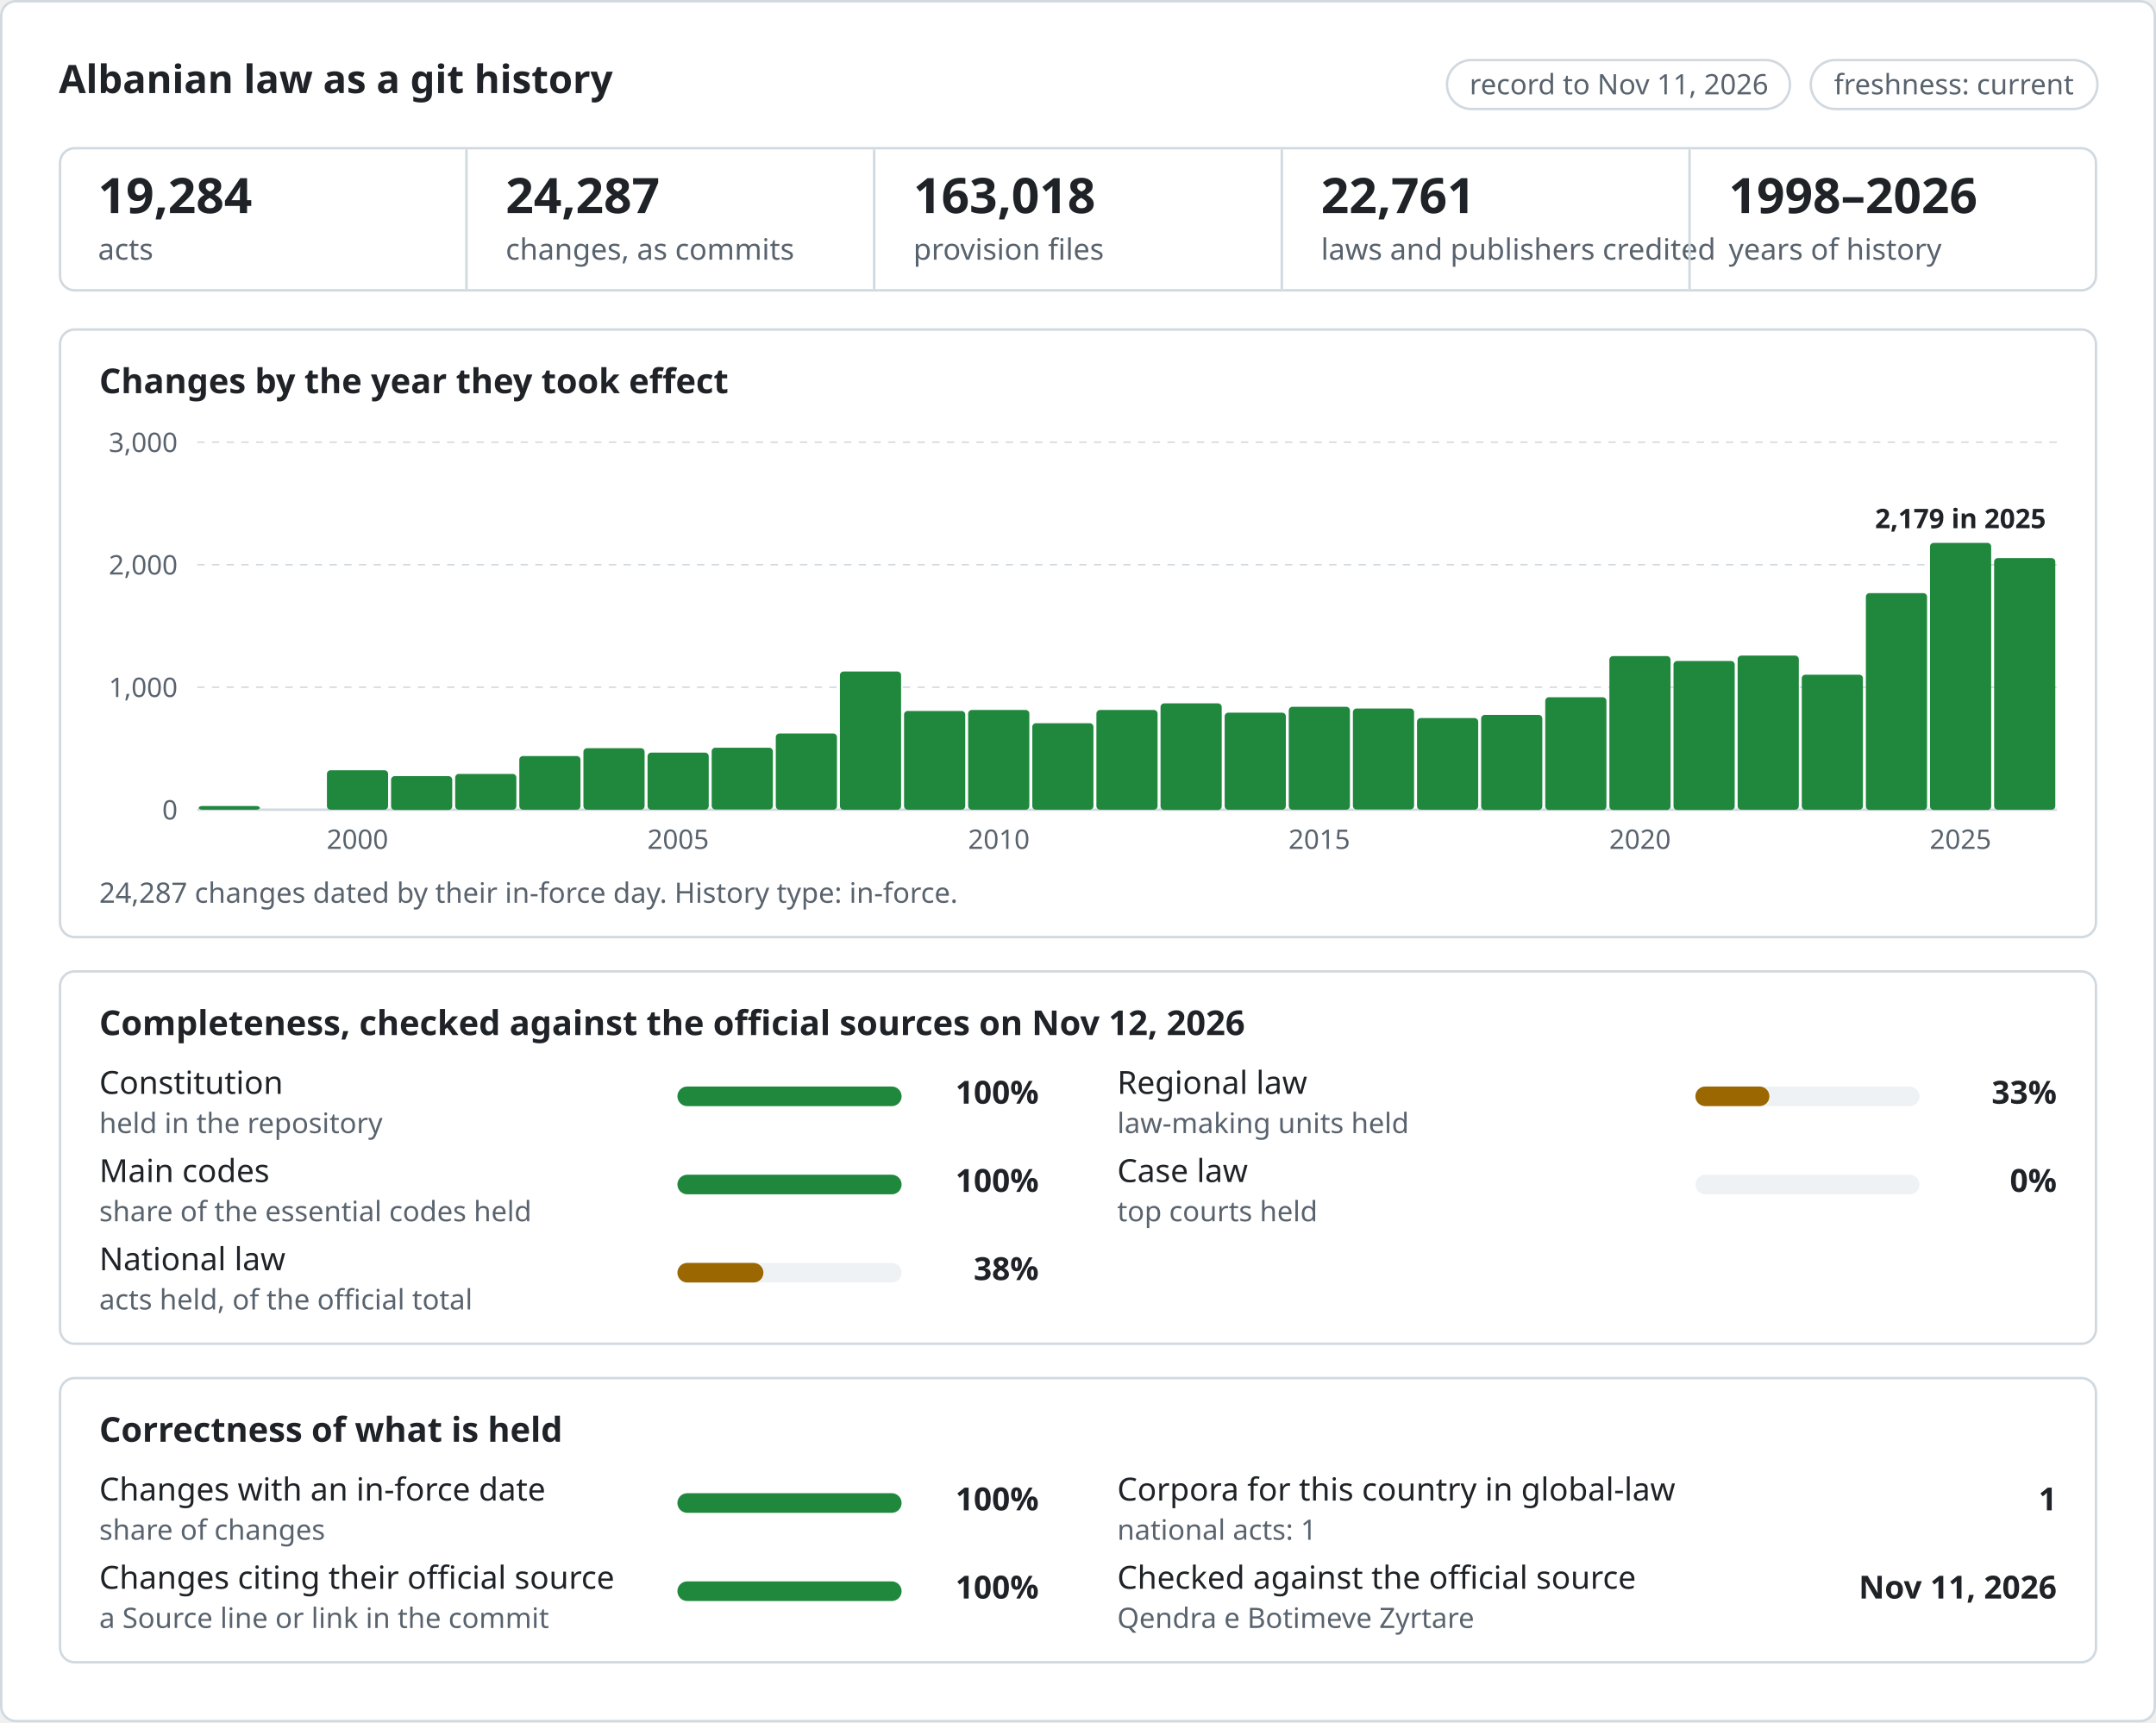
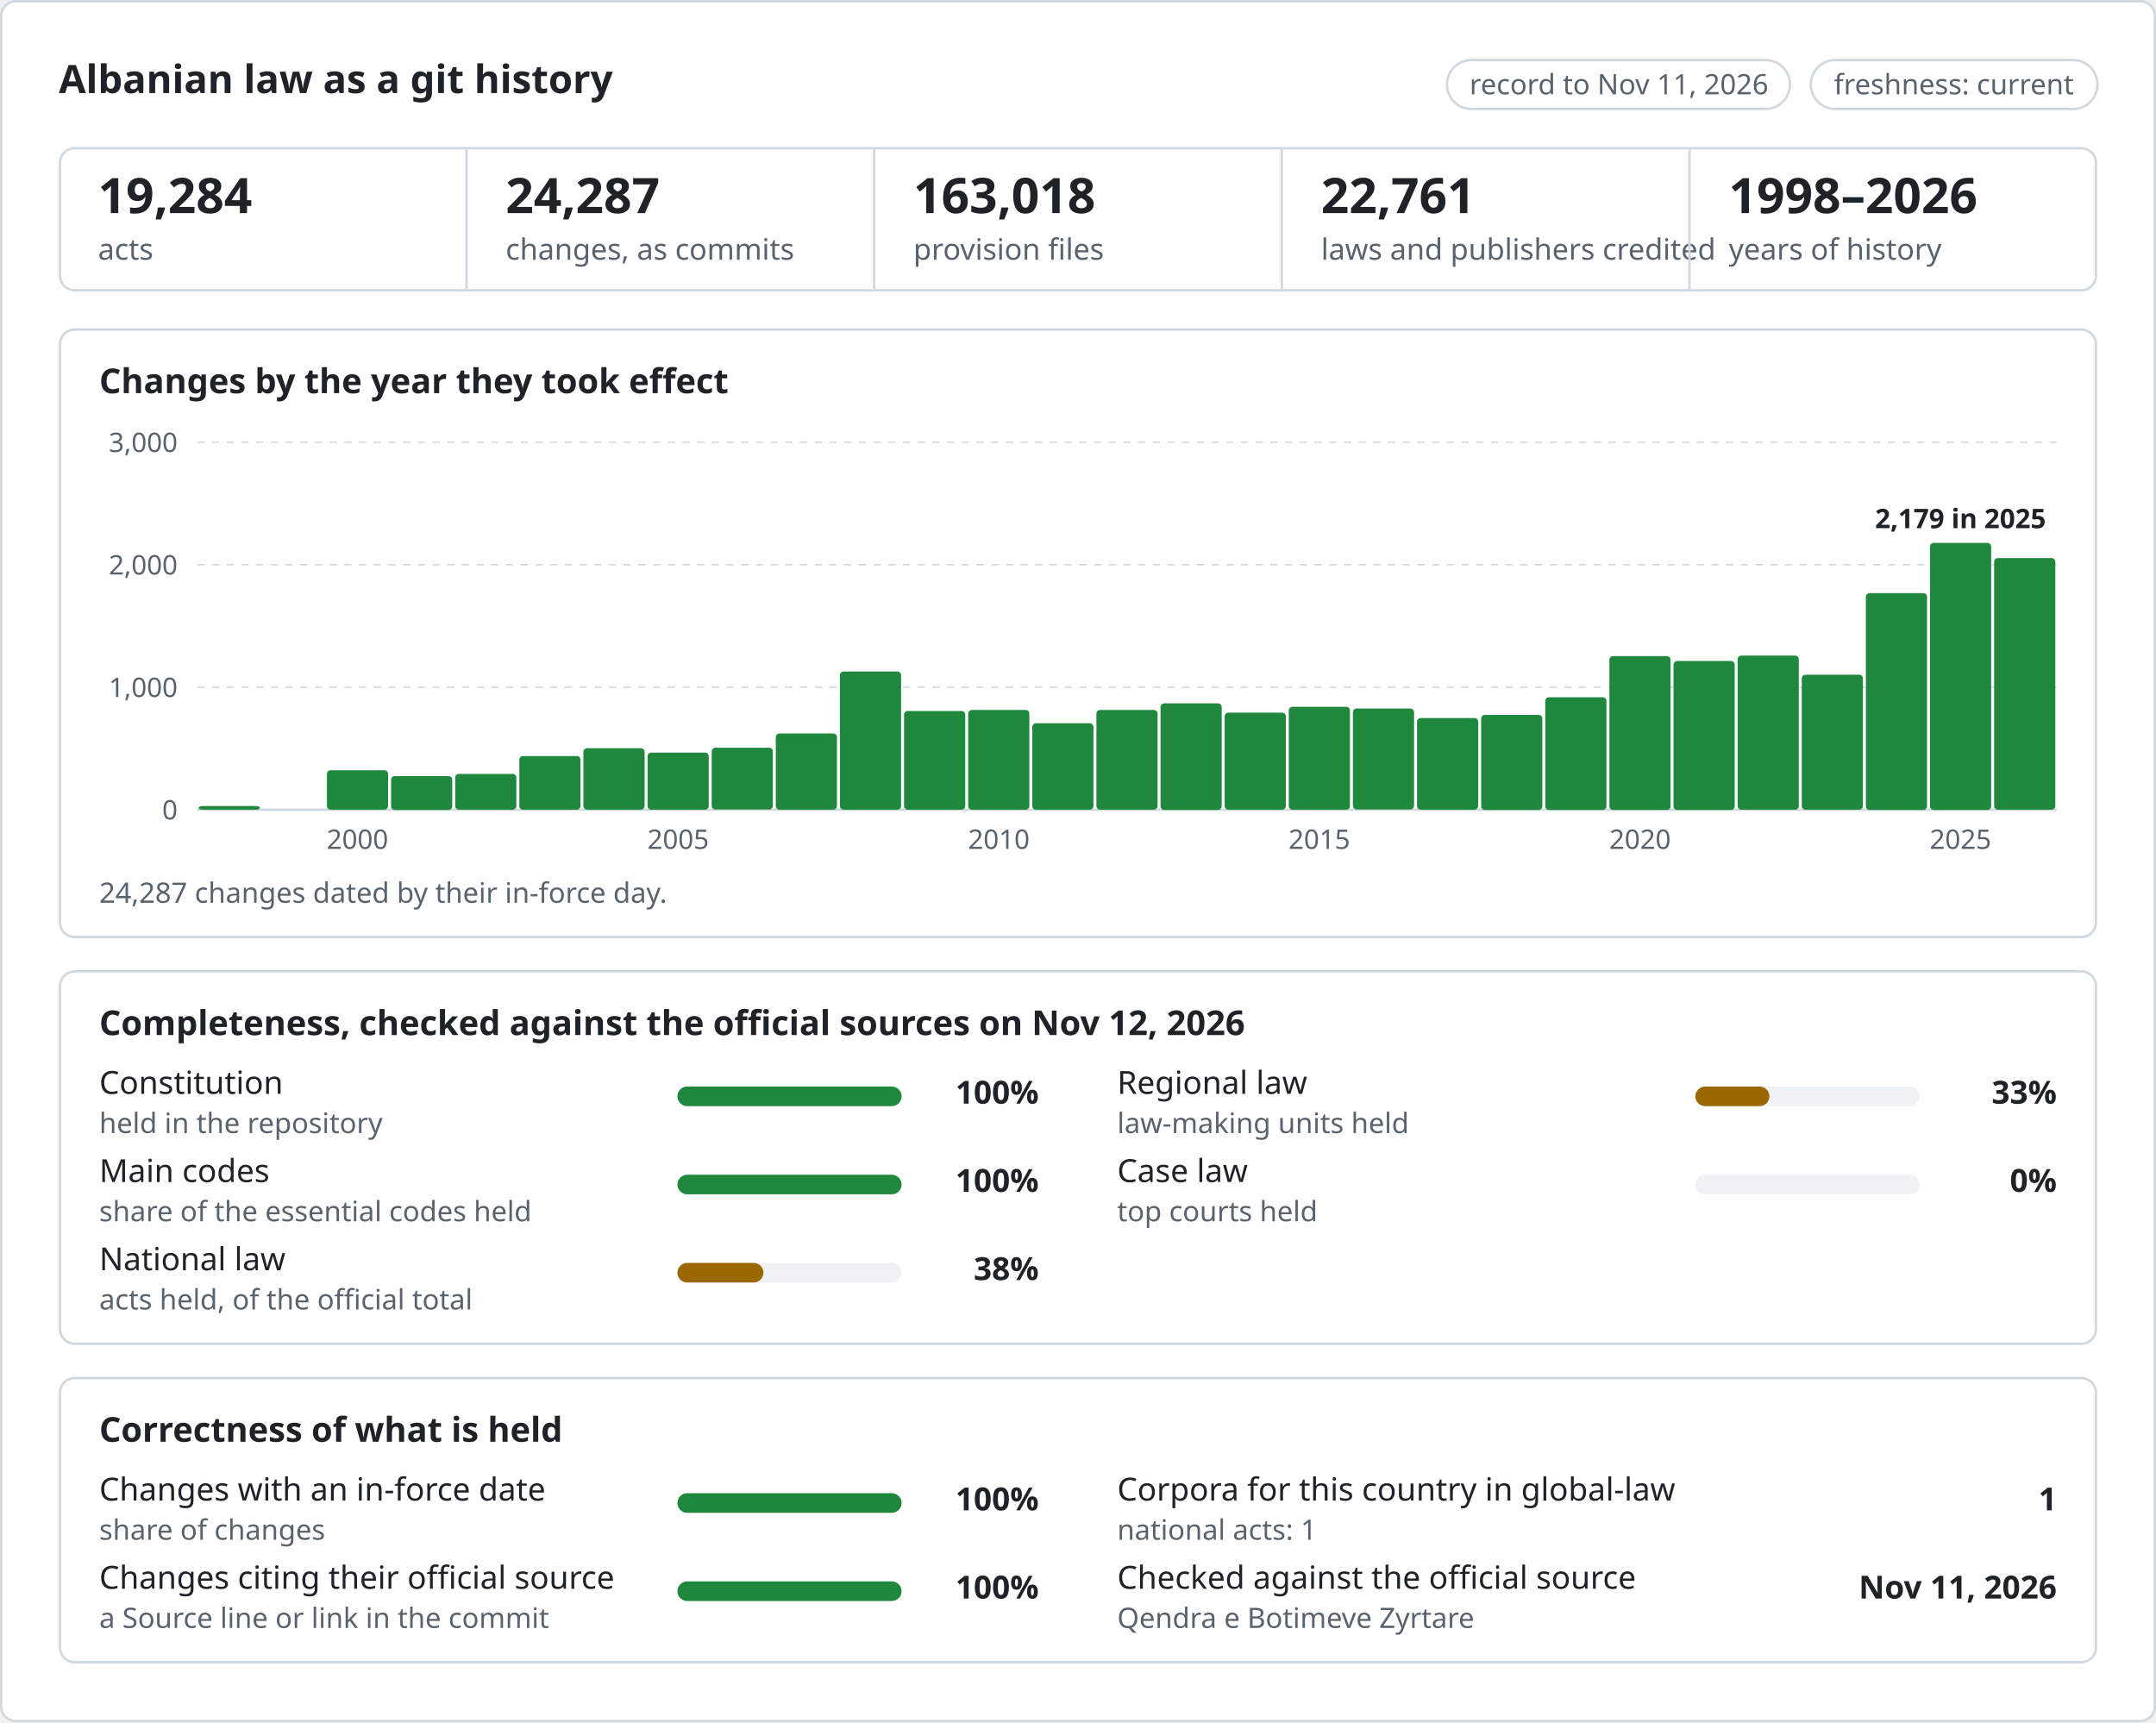
<svg xmlns="http://www.w3.org/2000/svg" width="880" height="703" viewBox="0 0 880 703" font-family="-apple-system,BlinkMacSystemFont,Segoe UI,Noto Sans,Helvetica,Arial,sans-serif">
  <rect x="0.5" y="0.5" width="879" height="702" rx="6" fill="#ffffff" stroke="#d1d9e0" />
  <text x="24" y="38" font-size="16" font-weight="600" fill="#1f2328">Albanian law as a git history</text>
  <rect x="590.6" y="24.5" width="140" height="20" rx="10" fill="none" stroke="#d1d9e0" />
  <text x="660.8" y="38.5" font-size="11.5" font-weight="500" text-anchor="middle" fill="#59636e">record to Nov 11, 2026</text>
  <rect x="739.1" y="24.5" width="117" height="20" rx="10" fill="none" stroke="#d1d9e0" />
  <text x="797.5" y="38.5" font-size="11.5" font-weight="500" text-anchor="middle" fill="#59636e">freshness: current</text>
  <rect x="24.5" y="60.5" width="831" height="58" rx="6" fill="#ffffff" stroke="#d1d9e0" />
  <text x="40.0" y="87" font-size="20" font-weight="600" fill="#1f2328">19,284</text>
  <text x="40.0" y="106" font-size="12" fill="#59636e">acts</text>
  <line x1="190.4" y1="61" x2="190.4" y2="118" stroke="#d1d9e0" />
  <text x="206.4" y="87" font-size="20" font-weight="600" fill="#1f2328">24,287</text>
  <text x="206.4" y="106" font-size="12" fill="#59636e">changes, as commits</text>
  <line x1="356.8" y1="61" x2="356.8" y2="118" stroke="#d1d9e0" />
  <text x="372.8" y="87" font-size="20" font-weight="600" fill="#1f2328">163,018</text>
  <text x="372.8" y="106" font-size="12" fill="#59636e">provision files</text>
  <line x1="523.2" y1="61" x2="523.2" y2="118" stroke="#d1d9e0" />
  <text x="539.2" y="87" font-size="20" font-weight="600" fill="#1f2328">22,761</text>
  <text x="539.2" y="106" font-size="12" fill="#59636e" textLength="142" lengthAdjust="spacingAndGlyphs">laws and publishers credited</text>
  <line x1="689.6" y1="61" x2="689.6" y2="118" stroke="#d1d9e0" />
  <text x="705.6" y="87" font-size="20" font-weight="600" fill="#1f2328">1998–2026</text>
  <text x="705.6" y="106" font-size="12" fill="#59636e">years of history</text>
  <rect x="24.5" y="134.5" width="831" height="248" rx="6" fill="#ffffff" stroke="#d1d9e0" />
  <text x="40.5" y="160.5" font-size="14" font-weight="600" fill="#1f2328">Changes by the year they took effect</text>
  <line x1="80.5" y1="330.5" x2="839.5" y2="330.5" stroke="#d1d9e0" stroke-width="1" />
  <text x="72.5" y="334.5" font-size="11" text-anchor="end" fill="#59636e">0</text>
  <line x1="80.5" y1="280.5" x2="839.5" y2="280.5" stroke="#d1d9e0" stroke-width="0.6" stroke-dasharray="3 3" />
  <text x="72.5" y="284.5" font-size="11" text-anchor="end" fill="#59636e">1,000</text>
  <line x1="80.5" y1="230.5" x2="839.5" y2="230.5" stroke="#d1d9e0" stroke-width="0.6" stroke-dasharray="3 3" />
  <text x="72.5" y="234.5" font-size="11" text-anchor="end" fill="#59636e">2,000</text>
  <line x1="80.5" y1="180.5" x2="839.5" y2="180.5" stroke="#d1d9e0" stroke-width="0.6" stroke-dasharray="3 3" />
  <text x="72.5" y="184.5" font-size="11" text-anchor="end" fill="#59636e">3,000</text>
  <rect x="81.10" y="329.0" width="24.97" height="1.5" rx="1.5" fill="#1f883d" />
  <rect x="133.44" y="314.4" width="24.97" height="16.1" rx="1.5" fill="#1f883d" />
  <text x="145.9" y="346.5" font-size="11" text-anchor="middle" fill="#59636e">2000</text>
  <rect x="159.62" y="316.8" width="24.97" height="13.8" rx="1.5" fill="#1f883d" />
  <rect x="185.79" y="315.9" width="24.97" height="14.6" rx="1.5" fill="#1f883d" />
  <rect x="211.96" y="308.6" width="24.97" height="21.9" rx="1.5" fill="#1f883d" />
  <rect x="238.13" y="305.4" width="24.97" height="25.1" rx="1.5" fill="#1f883d" />
  <rect x="264.31" y="307.2" width="24.97" height="23.3" rx="1.5" fill="#1f883d" />
  <text x="276.8" y="346.5" font-size="11" text-anchor="middle" fill="#59636e">2005</text>
  <rect x="290.48" y="305.2" width="24.97" height="25.2" rx="1.5" fill="#1f883d" />
  <rect x="316.65" y="299.4" width="24.97" height="31.1" rx="1.5" fill="#1f883d" />
  <rect x="342.82" y="274.1" width="24.97" height="56.4" rx="1.5" fill="#1f883d" />
  <rect x="369.00" y="290.2" width="24.97" height="40.3" rx="1.5" fill="#1f883d" />
  <rect x="395.17" y="289.8" width="24.97" height="40.7" rx="1.5" fill="#1f883d" />
  <text x="407.7" y="346.5" font-size="11" text-anchor="middle" fill="#59636e">2010</text>
  <rect x="421.34" y="295.2" width="24.97" height="35.3" rx="1.5" fill="#1f883d" />
  <rect x="447.51" y="289.8" width="24.97" height="40.7" rx="1.5" fill="#1f883d" />
  <rect x="473.69" y="287.1" width="24.97" height="43.5" rx="1.5" fill="#1f883d" />
  <rect x="499.86" y="290.9" width="24.97" height="39.6" rx="1.5" fill="#1f883d" />
  <rect x="526.03" y="288.5" width="24.97" height="42.0" rx="1.5" fill="#1f883d" />
  <text x="538.5" y="346.5" font-size="11" text-anchor="middle" fill="#59636e">2015</text>
  <rect x="552.20" y="289.2" width="24.97" height="41.2" rx="1.5" fill="#1f883d" />
  <rect x="578.38" y="293.1" width="24.97" height="37.4" rx="1.5" fill="#1f883d" />
  <rect x="604.55" y="291.8" width="24.97" height="38.8" rx="1.5" fill="#1f883d" />
  <rect x="630.72" y="284.6" width="24.97" height="46.0" rx="1.5" fill="#1f883d" />
  <rect x="656.89" y="267.8" width="24.97" height="62.8" rx="1.5" fill="#1f883d" />
  <text x="669.4" y="346.5" font-size="11" text-anchor="middle" fill="#59636e">2020</text>
  <rect x="683.07" y="269.8" width="24.97" height="60.8" rx="1.5" fill="#1f883d" />
  <rect x="709.24" y="267.6" width="24.97" height="62.9" rx="1.5" fill="#1f883d" />
  <rect x="735.41" y="275.4" width="24.97" height="55.1" rx="1.5" fill="#1f883d" />
  <rect x="761.58" y="242.1" width="24.97" height="88.5" rx="1.5" fill="#1f883d" />
  <rect x="787.76" y="221.6" width="24.97" height="109.0" rx="1.5" fill="#1f883d" />
  <text x="800.2" y="346.5" font-size="11" text-anchor="middle" fill="#59636e">2025</text>
  <text x="800.2" y="215.6" font-size="11" font-weight="600" text-anchor="middle" fill="#1f2328">2,179 in 2025</text>
  <rect x="813.93" y="227.8" width="24.97" height="102.7" rx="1.5" fill="#1f883d" />
-   <text x="40.5" y="368.5" font-size="11.5" fill="#59636e">24,287 changes dated by their in-force day. History type: in-force.</text>
+   <text x="40.5" y="368.5" font-size="11.5" fill="#59636e">24,287 changes dated by their in-force day.</text>
  <rect x="24.5" y="396.5" width="831" height="152" rx="6" fill="#ffffff" stroke="#d1d9e0" />
  <text x="40.5" y="422.5" font-size="14" font-weight="600" fill="#1f2328">Completeness, checked against the official sources on Nov 12, 2026</text>
  <text x="40.5" y="446.5" font-size="13" fill="#1f2328">Constitution</text>
  <text x="40.5" y="462.5" font-size="11.5" fill="#59636e">held in the repository</text>
  <g>
    <rect x="276.5" y="443.5" width="91.5" height="8" rx="4" fill="#eff2f5" />
    <rect x="276.5" y="443.5" width="91.5" height="8" rx="4" fill="#1f883d" />
  </g>
  <text x="424.0" y="450.5" font-size="13" font-weight="600" text-anchor="end" fill="#1f2328">100%</text>
  <text x="40.5" y="482.5" font-size="13" fill="#1f2328">Main codes</text>
  <text x="40.5" y="498.5" font-size="11.5" fill="#59636e">share of the essential codes held</text>
  <g>
    <rect x="276.5" y="479.5" width="91.5" height="8" rx="4" fill="#eff2f5" />
    <rect x="276.5" y="479.5" width="91.5" height="8" rx="4" fill="#1f883d" />
  </g>
  <text x="424.0" y="486.5" font-size="13" font-weight="600" text-anchor="end" fill="#1f2328">100%</text>
  <text x="40.5" y="518.5" font-size="13" fill="#1f2328">National law</text>
  <text x="40.5" y="534.5" font-size="11.5" fill="#59636e">acts held, of the official total</text>
  <g>
    <rect x="276.5" y="515.5" width="91.5" height="8" rx="4" fill="#eff2f5" />
    <rect x="276.5" y="515.5" width="35.1" height="8" rx="4" fill="#9a6700" />
  </g>
  <text x="424.0" y="522.5" font-size="13" font-weight="600" text-anchor="end" fill="#1f2328">38%</text>
  <text x="456.0" y="446.5" font-size="13" fill="#1f2328">Regional law</text>
  <text x="456.0" y="462.5" font-size="11.5" fill="#59636e">law-making units held</text>
  <g>
    <rect x="692.0" y="443.5" width="91.5" height="8" rx="4" fill="#eff2f5" />
    <rect x="692.0" y="443.5" width="30.2" height="8" rx="4" fill="#9a6700" />
  </g>
  <text x="839.5" y="450.5" font-size="13" font-weight="600" text-anchor="end" fill="#1f2328">33%</text>
  <text x="456.0" y="482.5" font-size="13" fill="#1f2328">Case law</text>
  <text x="456.0" y="498.5" font-size="11.5" fill="#59636e">top courts held</text>
  <g>
    <rect x="692.0" y="479.5" width="91.5" height="8" rx="4" fill="#eff2f5" />
  </g>
  <text x="839.5" y="486.5" font-size="13" font-weight="600" text-anchor="end" fill="#1f2328">0%</text>
  <rect x="24.5" y="562.5" width="831" height="116" rx="6" fill="#ffffff" stroke="#d1d9e0" />
  <text x="40.5" y="588.5" font-size="14" font-weight="600" fill="#1f2328">Correctness of what is held</text>
  <text x="40.5" y="612.5" font-size="13" fill="#1f2328">Changes with an in-force date</text>
  <text x="40.5" y="628.5" font-size="11.5" fill="#59636e">share of changes</text>
  <g>
    <rect x="276.5" y="609.5" width="91.5" height="8" rx="4" fill="#eff2f5" />
    <rect x="276.5" y="609.5" width="91.5" height="8" rx="4" fill="#1f883d" />
  </g>
  <text x="424.0" y="616.5" font-size="13" font-weight="600" text-anchor="end" fill="#1f2328">100%</text>
  <text x="40.5" y="648.5" font-size="13" fill="#1f2328">Changes citing their official source</text>
  <text x="40.5" y="664.5" font-size="11.5" fill="#59636e">a Source line or link in the commit</text>
  <g>
    <rect x="276.5" y="645.5" width="91.5" height="8" rx="4" fill="#eff2f5" />
    <rect x="276.5" y="645.5" width="91.5" height="8" rx="4" fill="#1f883d" />
  </g>
  <text x="424.0" y="652.5" font-size="13" font-weight="600" text-anchor="end" fill="#1f2328">100%</text>
  <text x="456.0" y="612.5" font-size="13" fill="#1f2328">Corpora for this country in global-law</text>
  <text x="456.0" y="628.5" font-size="11.5" fill="#59636e">national acts: 1</text>
  <text x="839.5" y="616.5" font-size="13" font-weight="600" text-anchor="end" fill="#1f2328">1</text>
  <text x="456.0" y="648.5" font-size="13" fill="#1f2328">Checked against the official source</text>
  <text x="456.0" y="664.5" font-size="11.5" fill="#59636e">Qendra e Botimeve Zyrtare</text>
  <text x="839.5" y="652.5" font-size="13" font-weight="600" text-anchor="end" fill="#1f2328">Nov 11, 2026</text>
</svg>
